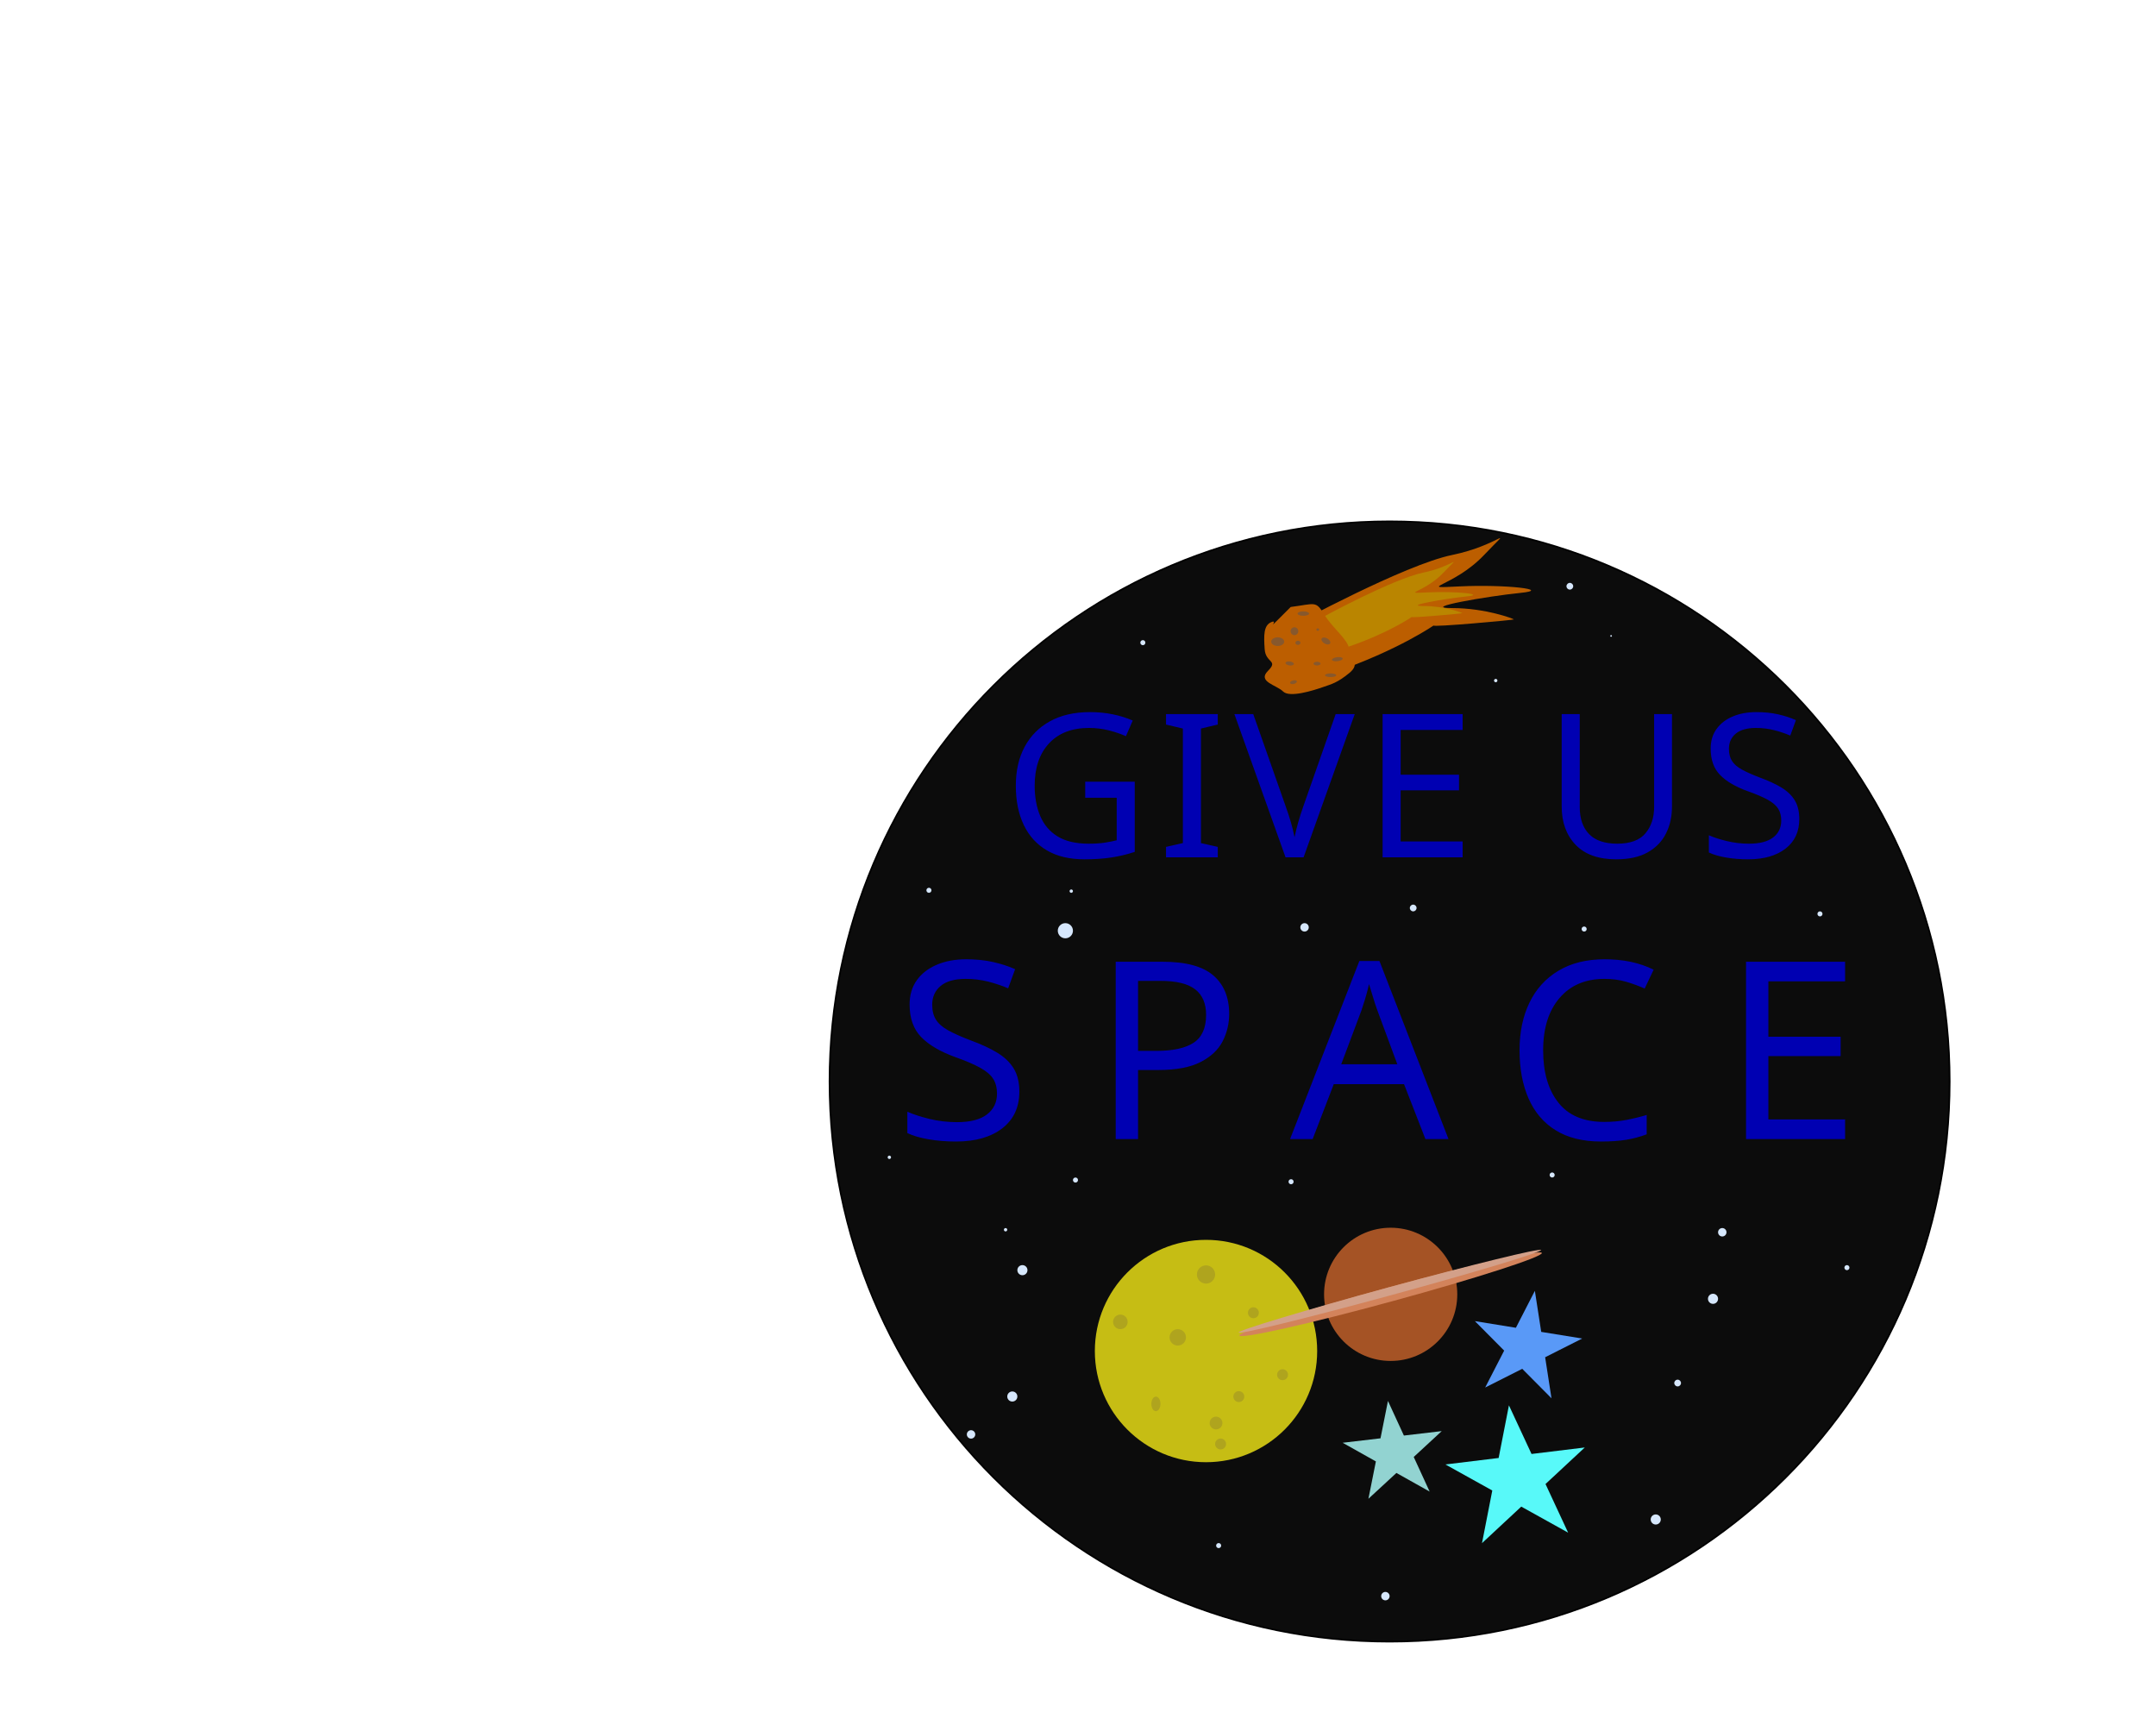
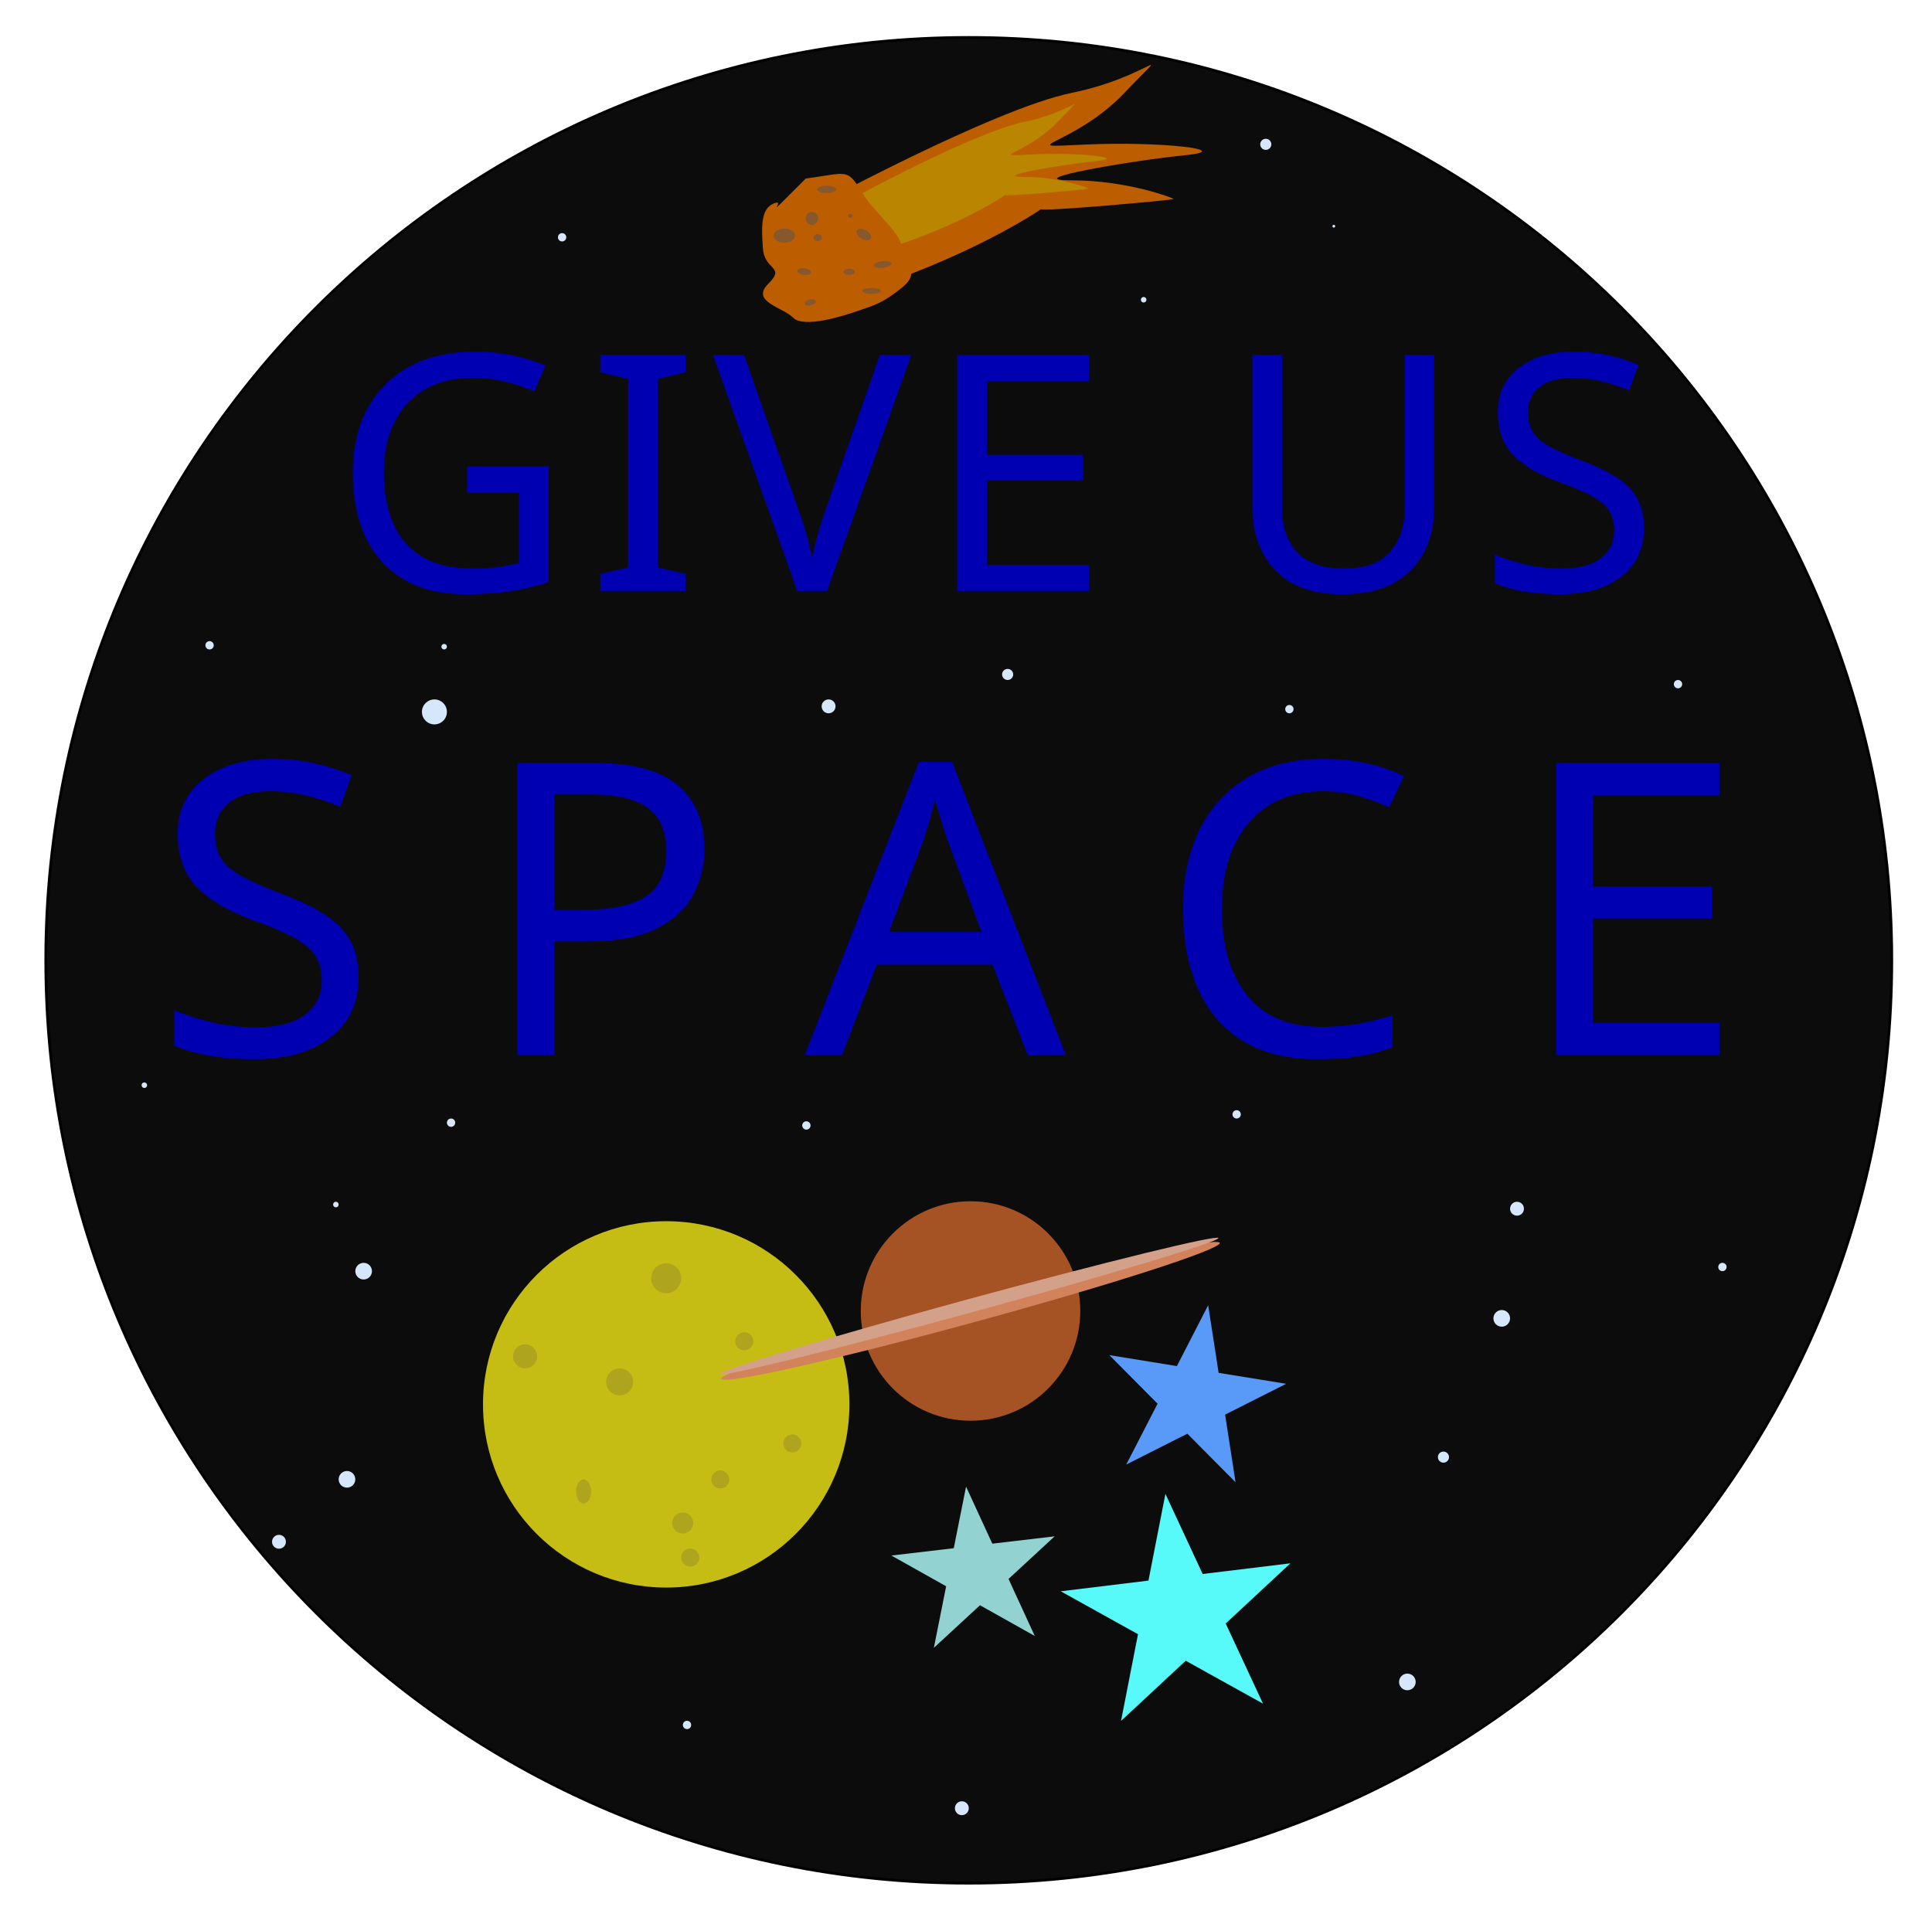
- <svg xmlns="http://www.w3.org/2000/svg" version="1.1" id="Layer_1" x="0px" y="0px" viewBox="0 0 1280 1024" style="enable-background:new 0 0 1280 1024;" xml:space="preserve">
+ <svg xmlns="http://www.w3.org/2000/svg" version="1.1" id="Layer_1" x="0px" y="0px" viewBox="0 0 696 693" style="enable-background:new 0 0 696 693;" xml:space="preserve">
  <style type="text/css">
	.st0{fill:#0C0C0C;}
	.st1{fill:none;}
	.st2{fill:#0000B2;}
	.st3{font-family:'Modak';}
	.st4{font-size:119.055px;}
	.st5{letter-spacing:5;}
	.st6{font-size:147.402px;}
	.st7{letter-spacing:36;}
	.st8{fill:#58F9F9;}
	.st9{fill:#92D3D1;}
	.st10{fill:#5999F7;}
	.st11{fill:#C6BD14;}
	.st12{fill:#AFA41E;}
	.st13{fill:#A55325;}
	.st14{fill:#D3835B;}
	.st15{fill:#D3A089;}
	.st16{fill:#BC5E00;}
	.st17{fill:#BA8500;}
	.st18{fill:#87582D;}
	.st19{fill:#D6E7FC;}
</style>
  <g>
-     <path class="st0" d="M825,974.5c-88.81,0-172.31-34.59-235.11-97.39S492.5,730.81,492.5,642c0-88.81,34.59-172.31,97.39-235.11   c62.8-62.8,146.3-97.39,235.11-97.39s172.31,34.59,235.11,97.39c62.8,62.8,97.39,146.3,97.39,235.11   c0,88.81-34.59,172.31-97.39,235.11S913.81,974.5,825,974.5z" />
-     <path d="M825,310c44.82,0,88.3,8.78,129.23,26.09c39.53,16.72,75.04,40.66,105.53,71.15c30.49,30.49,54.43,66,71.15,105.53   C1148.22,553.7,1157,597.18,1157,642s-8.78,88.3-26.09,129.23c-16.72,39.53-40.66,75.04-71.15,105.53   c-30.49,30.49-66,54.43-105.53,71.15C913.3,965.22,869.82,974,825,974s-88.3-8.78-129.23-26.09   c-39.53-16.72-75.04-40.66-105.53-71.15c-30.49-30.49-54.43-66-71.15-105.53C501.78,730.3,493,686.82,493,642   s8.78-88.3,26.09-129.23c16.72-39.53,40.66-75.04,71.15-105.53c30.49-30.49,66-54.43,105.53-71.15C736.7,318.78,780.18,310,825,310    M825,309c-183.91,0-333,149.09-333,333s149.09,333,333,333s333-149.09,333-333S1008.91,309,825,309L825,309z" />
+     <path class="st0" d="M349,678.5c-88.81,0-172.31-34.59-235.11-97.39S16.5,434.81,16.5,346c0-88.81,34.59-172.31,97.39-235.11   C176.69,48.09,260.19,13.5,349,13.5s172.31,34.59,235.11,97.39c62.8,62.8,97.39,146.3,97.39,235.11   c0,88.81-34.59,172.31-97.39,235.11S437.81,678.5,349,678.5z" />
+     <path d="M349,14c44.82,0,88.3,8.78,129.23,26.09c39.53,16.72,75.04,40.66,105.53,71.15c30.49,30.49,54.43,66,71.15,105.53   C672.22,257.7,681,301.18,681,346s-8.78,88.3-26.09,129.23c-16.72,39.53-40.66,75.04-71.15,105.53   c-30.49,30.49-66,54.43-105.53,71.15C437.3,669.22,393.82,678,349,678s-88.3-8.78-129.23-26.09   c-39.53-16.72-75.04-40.66-105.53-71.15c-30.49-30.49-54.43-66-71.15-105.53C25.78,434.3,17,390.82,17,346s8.78-88.3,26.09-129.23   c16.72-39.53,40.66-75.04,71.15-105.53c30.49-30.49,66-54.43,105.53-71.15C260.7,22.78,304.18,14,349,14 M349,13   C165.09,13,16,162.09,16,346s149.09,333,333,333s333-149.09,333-333S532.91,13,349,13L349,13z" />
  </g>
-   <rect x="509" y="426.09" class="st1" width="631" height="449.46" />
-   <text transform="matrix(1 0 0 1 595.8247 508.9229)">
+   <rect x="33" y="130.09" class="st1" width="631" height="449.46" />
+   <text transform="matrix(1 0 0 1 119.8247 212.9229)">
    <tspan x="0" y="0" class="st2 st3 st4 st5">GIVE US</tspan>
    <tspan x="463.3" y="0" class="st2 st3 st4"> </tspan>
    <tspan x="-64.65" y="167.24" class="st2 st3 st6 st7">SPACE</tspan>
  </text>
-   <polygon class="st8" points="930.99,909.82 903.16,894.36 879.85,916.05 885.96,884.8 858.13,869.34 889.73,865.49 895.84,834.24   909.26,863.11 940.87,859.26 917.56,880.95 " />
-   <polygon class="st9" points="848.77,885.44 829.04,874.37 812.42,889.71 816.85,867.53 797.12,856.46 819.59,853.82 824.02,831.63   833.48,852.18 855.94,849.54 839.32,864.89 " />
-   <polygon class="st10" points="921.11,830.06 903.74,812.56 881.73,823.67 893.01,801.75 875.64,784.25 899.97,788.2 911.24,766.27   915.01,790.64 939.35,794.58 917.34,805.69 " />
+   <polygon class="st8" points="454.99,613.82 427.16,598.36 403.85,620.05 409.96,588.8 382.13,573.34 413.73,569.49 419.84,538.24   433.26,567.11 464.87,563.26 441.56,584.95 " />
+   <polygon class="st9" points="372.77,589.44 353.04,578.37 336.42,593.71 340.85,571.53 321.12,560.46 343.59,557.82 348.02,535.63   357.48,556.18 379.94,553.54 363.32,568.89 " />
+   <polygon class="st10" points="445.11,534.06 427.74,516.56 405.73,527.67 417.01,505.75 399.64,488.25 423.97,492.2 435.24,470.27   439.01,494.64 463.35,498.58 441.34,509.69 " />
  <g>
-     <circle class="st11" cx="716" cy="802" r="66" />
-     <circle class="st12" cx="665.15" cy="784.69" r="4.33" />
-     <circle class="st12" cx="699.23" cy="793.89" r="4.87" />
-     <circle class="st12" cx="744.13" cy="779.28" r="3.25" />
-     <circle class="st12" cx="735.48" cy="829.05" r="3.25" />
-     <ellipse class="st12" cx="686.25" cy="833.38" rx="2.7" ry="4.33" />
-     <circle class="st12" cx="716" cy="756.56" r="5.41" />
-     <circle class="st12" cx="761.44" cy="816.07" r="3.25" />
-     <circle class="st12" cx="724.66" cy="857.18" r="3.25" />
-     <circle class="st12" cx="721.95" cy="844.74" r="3.79" />
+     <circle class="st11" cx="240" cy="506" r="66" />
+     <circle class="st12" cx="189.15" cy="488.69" r="4.33" />
+     <circle class="st12" cx="223.23" cy="497.89" r="4.87" />
+     <circle class="st12" cx="268.13" cy="483.28" r="3.25" />
+     <circle class="st12" cx="259.48" cy="533.05" r="3.25" />
+     <ellipse class="st12" cx="210.25" cy="537.38" rx="2.7" ry="4.33" />
+     <circle class="st12" cx="240" cy="460.56" r="5.41" />
+     <circle class="st12" cx="285.44" cy="520.07" r="3.25" />
+     <circle class="st12" cx="248.66" cy="561.18" r="3.25" />
+     <circle class="st12" cx="245.95" cy="548.74" r="3.79" />
  </g>
  <g>
-     <circle class="st13" cx="825.63" cy="768.35" r="39.54" />
-     <ellipse transform="matrix(0.9647 -0.2632 0.2632 0.9647 -173.1041 244.3691)" class="st14" cx="825.63" cy="768.35" rx="93.07" ry="4.26" />
-     <ellipse transform="matrix(0.9647 -0.2632 0.2632 0.9647 -172.6577 244.1806)" class="st15" cx="825.15" cy="766.59" rx="93.07" ry="2.43" />
+     <circle class="st13" cx="349.63" cy="472.35" r="39.54" />
+     <ellipse transform="matrix(0.9647 -0.2632 0.2632 0.9647 -111.9845 108.6644)" class="st14" cx="349.63" cy="472.35" rx="93.07" ry="4.26" />
+     <ellipse transform="matrix(0.9647 -0.2632 0.2632 0.9647 -111.5381 108.476)" class="st15" cx="349.15" cy="470.59" rx="93.07" ry="2.43" />
  </g>
  <g>
-     <path class="st16" d="M767.57,371.26c0,0,66.25-36.02,94.55-41.81c28.3-5.79,37.3-19.3,18.97,0s-41.48,19.94-14.47,18.65   c27.02-1.29,55.32,1.93,36.02,3.86c-19.3,1.93-60.46,9.01-40.52,9.01c19.94,0,36.66,6.4,36.66,6.74c0,0.17-12.08,1.35-24.08,2.35   c-12.32,1.03-24.56,1.86-23.56,1.21c1.97-1.29-20.54,14.79-60.42,28.3C750.85,413.06,769.5,379.62,767.57,371.26z" />
-     <path class="st17" d="M785.53,366.22c0,0,41.73-22.69,59.55-26.33s23.49-12.15,11.95,0s-26.13,12.56-9.11,11.75   c17.02-0.81,34.84,1.22,22.69,2.43c-12.15,1.22-38.08,5.67-25.52,5.67s23.09,4.03,23.09,4.24c0,0.11-7.61,0.85-15.17,1.48   c-7.76,0.65-15.47,1.17-14.84,0.76c1.24-0.81-12.94,9.32-38.05,17.83C774.99,392.56,786.74,371.49,785.53,366.22z" />
-     <path class="st16" d="M766.28,360.32c14.79-1.93,14.79-3.86,19.94,4.5s14.15,14.79,14.79,20.58c0.64,5.79,7.08,8.39,0,14.17   c-7.08,5.77-10.22,6.44-15.72,8.36s-19.66,6.42-23.52,2.56c-3.86-3.86-15.44-5.79-9.01-12.22s-1.35-4.58-1.93-12.86   c-0.58-8.28-0.64-14.15,3.86-16.08c4.5-1.93-2.57,5.15,4.5-1.93C766.28,360.32,766.28,360.32,766.28,360.32z" />
-     <ellipse class="st18" cx="758.56" cy="380.9" rx="3.86" ry="2.57" />
-     <ellipse class="st18" cx="768.5" cy="374.7" rx="2.28" ry="2.34" />
-     <ellipse transform="matrix(0.5 -0.866 0.866 0.5 64.0797 871.9689)" class="st18" cx="787.19" cy="380.49" rx="1.7" ry="2.89" />
-     <ellipse class="st18" cx="770.57" cy="381.59" rx="1.5" ry="1.24" />
-     <ellipse transform="matrix(0.1361 -0.9907 0.9907 0.1361 271.2721 1098.816)" class="st18" cx="765.7" cy="393.86" rx="1.19" ry="2.51" />
-     <ellipse class="st18" cx="781.92" cy="393.95" rx="2.07" ry="1.1" />
-     <ellipse transform="matrix(0.9927 -0.1209 0.1209 0.9927 -41.4819 98.8552)" class="st18" cx="793.94" cy="391.29" rx="3.22" ry="1.19" />
-     <ellipse class="st18" cx="782.34" cy="373.74" rx="0.83" ry="0.74" />
-     <ellipse transform="matrix(0.9689 -0.2475 0.2475 0.9689 -76.3311 202.6527)" class="st18" cx="767.92" cy="404.95" rx="2.07" ry="1.08" />
-     <ellipse class="st18" cx="789.98" cy="400.84" rx="3.32" ry="1.1" />
-     <ellipse class="st18" cx="773.78" cy="364.23" rx="3.43" ry="1.33" />
+     <path class="st16" d="M291.57,75.26c0,0,66.25-36.02,94.55-41.81s37.3-19.3,18.97,0c-18.33,19.3-41.48,19.94-14.47,18.65   c27.02-1.29,55.32,1.93,36.02,3.86s-60.46,9.01-40.52,9.01s36.66,6.4,36.66,6.74c0,0.17-12.08,1.35-24.08,2.35   c-12.32,1.03-24.56,1.86-23.56,1.21c1.97-1.29-20.54,14.79-60.42,28.3S293.5,83.62,291.57,75.26z" />
+     <path class="st17" d="M309.53,70.22c0,0,41.73-22.69,59.55-26.33c17.83-3.65,23.49-12.15,11.95,0   c-11.54,12.15-26.13,12.56-9.11,11.75c17.02-0.81,34.84,1.22,22.69,2.43c-12.15,1.22-38.08,5.67-25.52,5.67s23.09,4.03,23.09,4.24   c0,0.11-7.61,0.85-15.17,1.48c-7.76,0.65-15.47,1.17-14.84,0.76c1.24-0.81-12.94,9.32-38.05,17.83   C298.99,96.56,310.74,75.49,309.53,70.22z" />
+     <path class="st16" d="M290.28,64.32c14.79-1.93,14.79-3.86,19.94,4.5c5.15,8.36,14.15,14.79,14.79,20.58s7.08,8.39,0,14.17   c-7.08,5.77-10.22,6.44-15.72,8.36c-5.51,1.92-19.66,6.42-23.52,2.56c-3.86-3.86-15.44-5.79-9.01-12.22s-1.35-4.58-1.93-12.86   s-0.64-14.15,3.86-16.08c4.5-1.93-2.57,5.15,4.5-1.93C290.28,64.32,290.28,64.32,290.28,64.32z" />
+     <ellipse class="st18" cx="282.56" cy="84.9" rx="3.86" ry="2.57" />
+     <ellipse class="st18" cx="292.5" cy="78.7" rx="2.28" ry="2.34" />
+     <ellipse transform="matrix(0.5 -0.866 0.866 0.5 82.4232 311.7408)" class="st18" cx="311.19" cy="84.49" rx="1.7" ry="2.89" />
+     <ellipse class="st18" cx="294.57" cy="85.59" rx="1.5" ry="1.24" />
+     <ellipse transform="matrix(0.1361 -0.9907 0.9907 0.1361 153.3152 371.542)" class="st18" cx="289.7" cy="97.86" rx="1.19" ry="2.51" />
+     <ellipse class="st18" cx="305.92" cy="97.95" rx="2.07" ry="1.1" />
+     <ellipse transform="matrix(0.9927 -0.1209 0.1209 0.9927 -9.1878 39.1371)" class="st18" cx="317.94" cy="95.29" rx="3.22" ry="1.19" />
+     <ellipse class="st18" cx="306.34" cy="77.74" rx="0.83" ry="0.74" />
+     <ellipse transform="matrix(0.9689 -0.2475 0.2475 0.9689 -17.8817 75.6376)" class="st18" cx="291.92" cy="108.95" rx="2.07" ry="1.08" />
+     <ellipse class="st18" cx="313.98" cy="104.84" rx="3.32" ry="1.1" />
+     <ellipse class="st18" cx="297.78" cy="68.23" rx="3.43" ry="1.33" />
  </g>
-   <circle class="st19" cx="1022.5" cy="731.5" r="2.5" />
-   <circle class="st19" cx="1017" cy="771" r="3" />
-   <circle class="st19" cx="996" cy="821" r="2" />
-   <circle class="st19" cx="921.5" cy="697.5" r="1.5" />
-   <circle class="st19" cx="638.5" cy="700.5" r="1.5" />
-   <circle class="st19" cx="597" cy="730" r="1" />
-   <circle class="st19" cx="607" cy="754" r="3" />
-   <circle class="st19" cx="774.5" cy="550.5" r="2.5" />
-   <circle class="st19" cx="839" cy="539" r="2" />
-   <circle class="st19" cx="940.5" cy="551.5" r="1.5" />
-   <circle class="st19" cx="1096.5" cy="752.5" r="1.5" />
-   <circle class="st19" cx="723.5" cy="917.5" r="1.5" />
-   <circle class="st19" cx="551.5" cy="528.5" r="1.5" />
-   <circle class="st19" cx="528" cy="687" r="1" />
-   <circle class="st19" cx="632.5" cy="552.5" r="4.5" />
-   <circle class="st19" cx="636" cy="529" r="1" />
-   <circle class="st19" cx="678.5" cy="381.5" r="1.5" />
-   <circle class="st19" cx="888" cy="404" r="1" />
-   <circle class="st19" cx="956.5" cy="377.5" r="0.5" />
-   <circle class="st19" cx="932" cy="348" r="2" />
-   <circle class="st19" cx="983" cy="902" r="3" />
-   <circle class="st19" cx="576.5" cy="851.5" r="2.5" />
-   <circle class="st19" cx="601" cy="829" r="3" />
-   <circle class="st19" cx="822.5" cy="947.5" r="2.5" />
-   <circle class="st19" cx="766.5" cy="701.5" r="1.5" />
-   <circle class="st19" cx="1080.5" cy="542.5" r="1.5" />
+   <circle class="st19" cx="546.5" cy="435.5" r="2.5" />
+   <circle class="st19" cx="541" cy="475" r="3" />
+   <circle class="st19" cx="520" cy="525" r="2" />
+   <circle class="st19" cx="445.5" cy="401.5" r="1.5" />
+   <circle class="st19" cx="162.5" cy="404.5" r="1.5" />
+   <circle class="st19" cx="121" cy="434" r="1" />
+   <circle class="st19" cx="131" cy="458" r="3" />
+   <circle class="st19" cx="298.5" cy="254.5" r="2.5" />
+   <circle class="st19" cx="363" cy="243" r="2" />
+   <circle class="st19" cx="464.5" cy="255.5" r="1.5" />
+   <circle class="st19" cx="620.5" cy="456.5" r="1.5" />
+   <circle class="st19" cx="247.5" cy="621.5" r="1.5" />
+   <circle class="st19" cx="75.5" cy="232.5" r="1.5" />
+   <circle class="st19" cx="52" cy="391" r="1" />
+   <circle class="st19" cx="156.5" cy="256.5" r="4.5" />
+   <circle class="st19" cx="160" cy="233" r="1" />
+   <circle class="st19" cx="202.5" cy="85.5" r="1.5" />
+   <circle class="st19" cx="412" cy="108" r="1" />
+   <circle class="st19" cx="480.5" cy="81.5" r="0.5" />
+   <circle class="st19" cx="456" cy="52" r="2" />
+   <circle class="st19" cx="507" cy="606" r="3" />
+   <circle class="st19" cx="100.5" cy="555.5" r="2.5" />
+   <circle class="st19" cx="125" cy="533" r="3" />
+   <circle class="st19" cx="346.5" cy="651.5" r="2.5" />
+   <circle class="st19" cx="290.5" cy="405.5" r="1.5" />
+   <circle class="st19" cx="604.5" cy="246.5" r="1.5" />
</svg>
